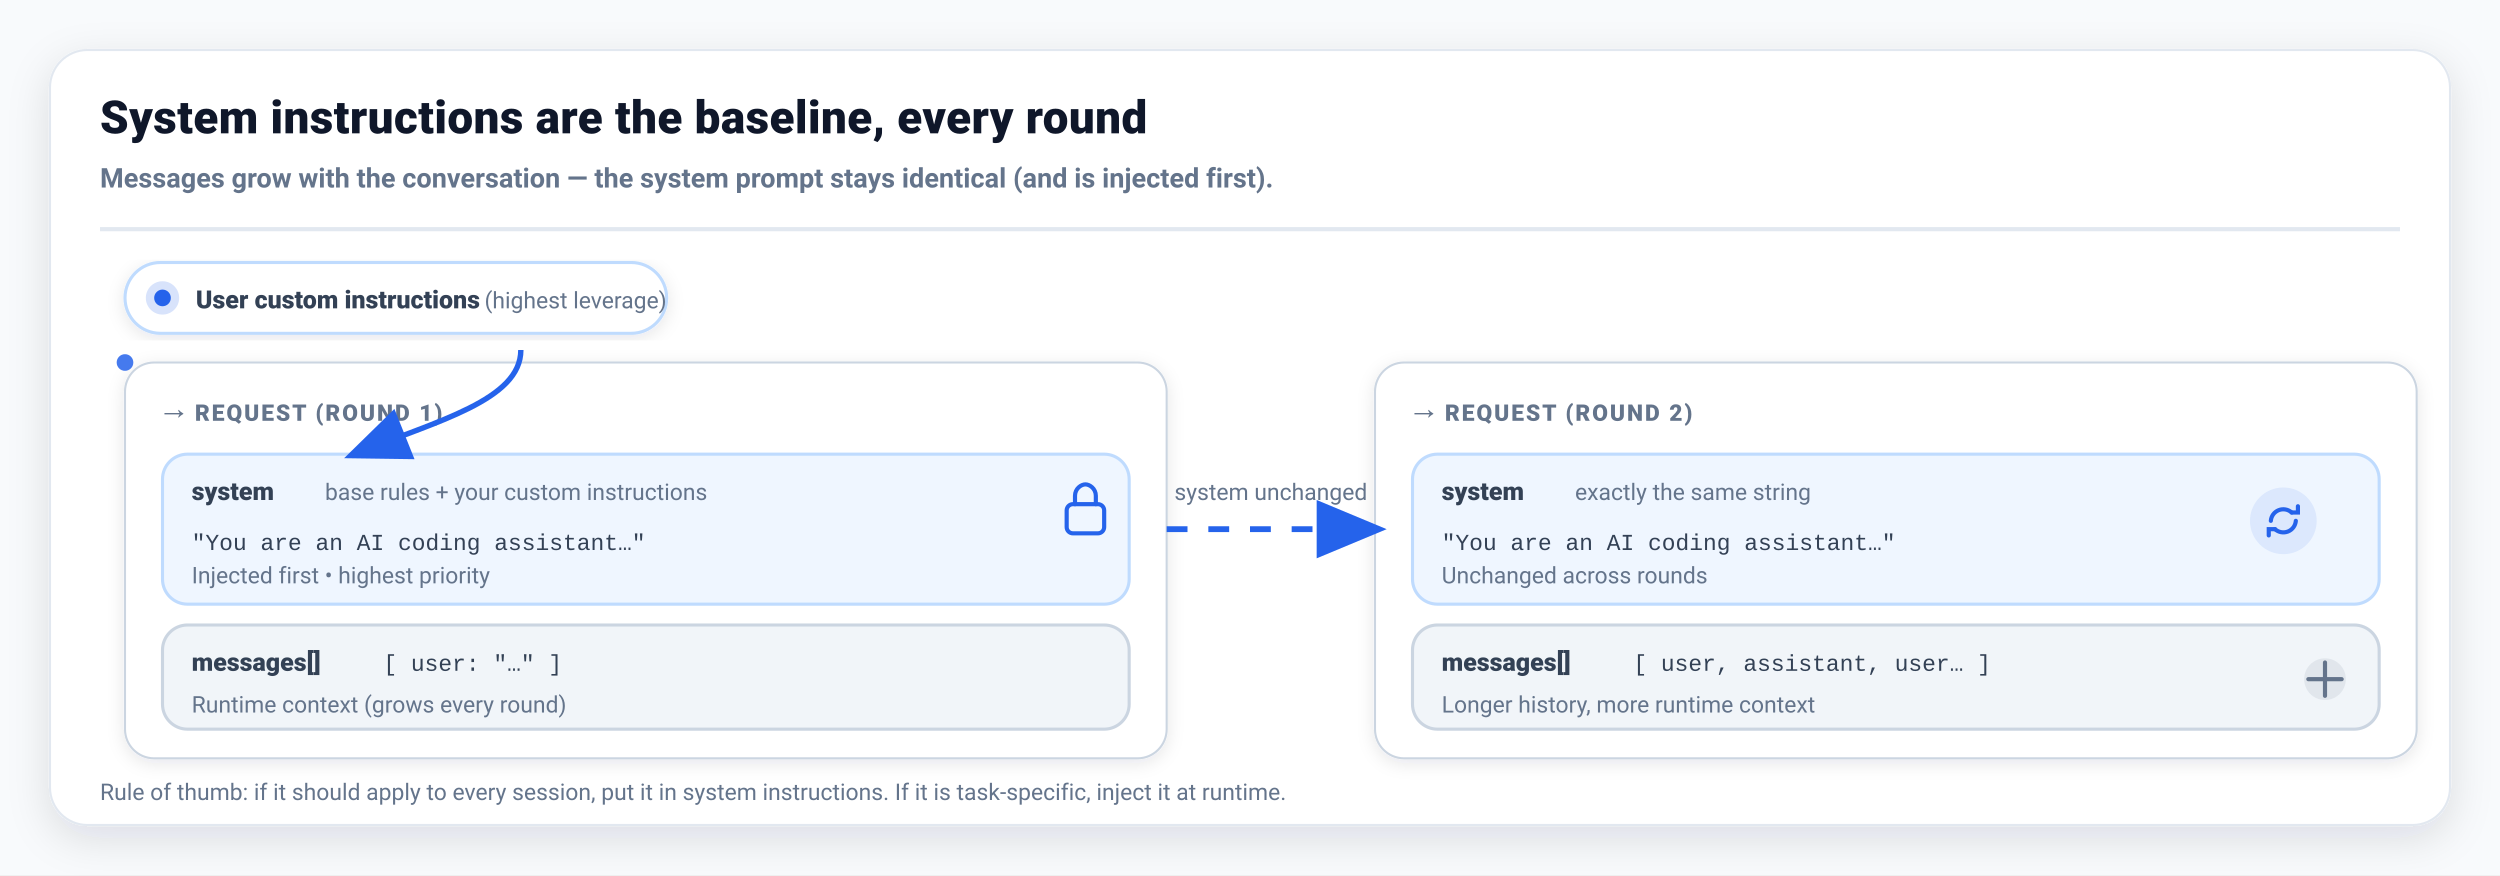
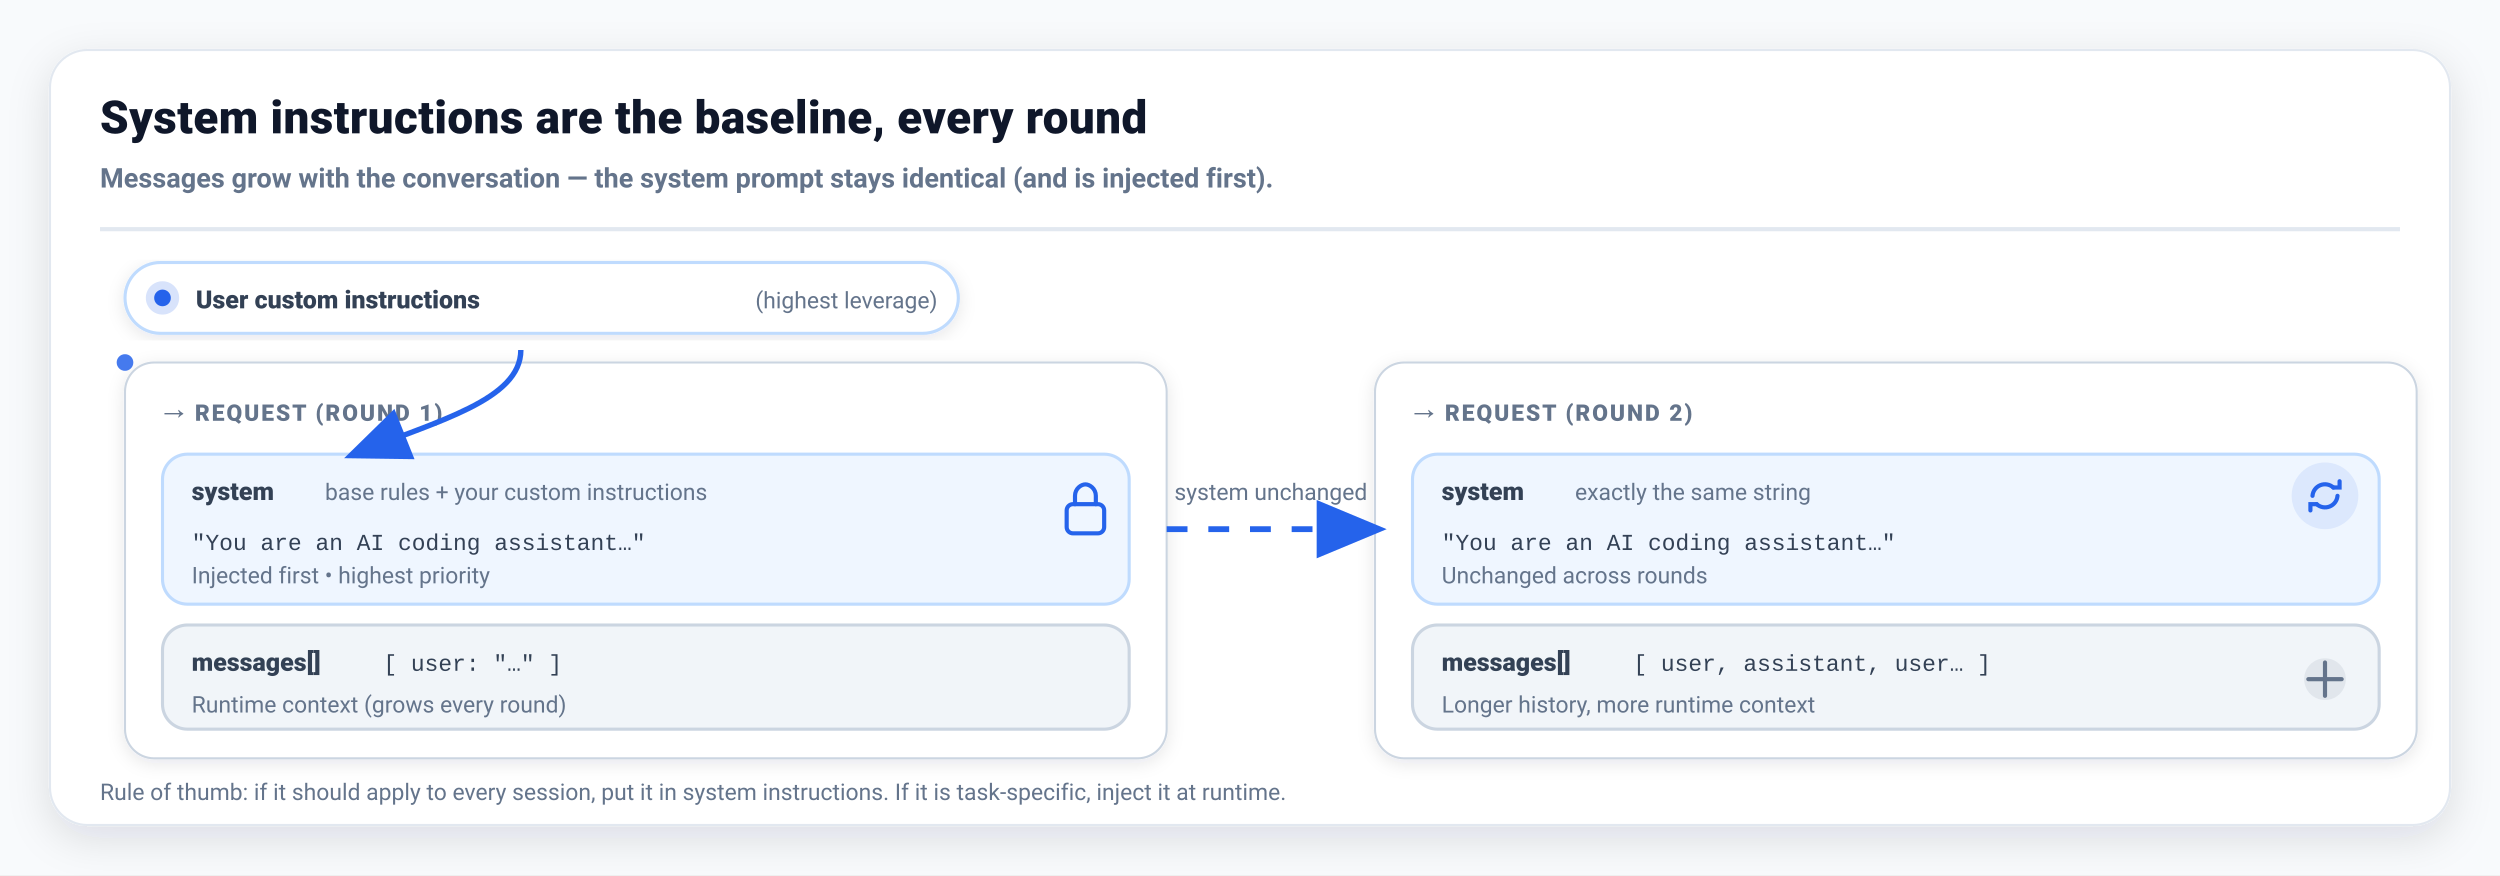
<svg xmlns="http://www.w3.org/2000/svg" viewBox="0 0 1200 420" role="img" aria-labelledby="title desc" font-family="-apple-system, BlinkMacSystemFont, 'Segoe UI', Roboto, Helvetica, Arial, sans-serif">
  <defs>
    <filter id="shadow" x="-10%" y="-10%" width="120%" height="120%">
      <feDropShadow dx="0" dy="6" stdDeviation="10" flood-color="#0f172a" flood-opacity="0.12" />
    </filter>
    <filter id="shadow-sm" x="-10%" y="-10%" width="120%" height="120%">
      <feDropShadow dx="0" dy="2" stdDeviation="4" flood-color="#0f172a" flood-opacity="0.10" />
    </filter>
    <marker id="arrow" markerWidth="12" markerHeight="10" refX="10" refY="5" orient="auto">
      <path d="M0,0 L12,5 L0,10 Z" fill="#64748b" />
    </marker>
    <marker id="arrow-blue" markerWidth="12" markerHeight="10" refX="10" refY="5" orient="auto">
      <path d="M0,0 L12,5 L0,10 Z" fill="#2563eb" />
    </marker>
  </defs>
  <style>
    .bg { fill: #f8fafc; }
    .panel { fill: #ffffff; stroke: #e2e8f0; stroke-width: 1; }

    .title { font-size: 22px; font-weight: 900; fill: #0f172a; letter-spacing: 0.2px; }
    .subtitle { font-size: 13px; font-weight: 600; fill: #64748b; }
    .kicker { font-size: 11px; font-weight: 800; letter-spacing: 0.9px; fill: #64748b; }

    .label { font-size: 12px; font-weight: 800; fill: #334155; }
    .small { font-size: 11px; fill: #64748b; }
    .mono { font-family: ui-monospace, SFMono-Regular, Menlo, Monaco, Consolas, "Liberation Mono", "Courier New", monospace; font-size: 11px; fill: #334155; }

    .card { fill: #ffffff; stroke: #cbd5e1; stroke-width: 1; }
    .block-system { fill: #eff6ff; stroke: #bfdbfe; stroke-width: 1.5; }
    .block-messages { fill: #f1f5f9; stroke: #cbd5e1; stroke-width: 1.5; }
    .pill { fill: #ffffff; stroke: #bfdbfe; stroke-width: 1.5; }

    .arrow { fill: none; stroke: #64748b; stroke-width: 2.4; marker-end: url(#arrow); }
    .arrow-blue-solid { fill: none; stroke: #2563eb; stroke-width: 2.6; marker-end: url(#arrow-blue); }
    .arrow-dash { fill: none; stroke: #2563eb; stroke-width: 2.8; stroke-dasharray: 10 10; marker-end: url(#arrow-blue); animation: dash 1.8s linear infinite; }

    .lock { stroke: #2563eb; stroke-width: 2; fill: none; stroke-linecap: round; stroke-linejoin: round; }
    .accent { fill: #2563eb; }

    @keyframes dash { to { stroke-dashoffset: -40; } }
  </style>
  <rect class="bg" x="0" y="0" width="1200" height="420" />
  <rect class="panel" x="24" y="24" width="1152" height="372" rx="18" filter="url(#shadow)" />
  <text class="title" x="48" y="64">System instructions are the baseline, every round</text>
  <text class="subtitle" x="48" y="90">Messages grow with the conversation — the system prompt stays identical (and is injected first).</text>
  <line x1="48" y1="110" x2="1152" y2="110" stroke="#e2e8f0" stroke-width="2" />
  <g transform="translate(60, 126)">
-     <rect class="pill" x="0" y="0" width="260" height="34" rx="17" fill="#ffffff" filter="url(#shadow-sm)" />
+     <rect class="pill" x="0" y="0" width="400" height="34" rx="17" fill="#ffffff" filter="url(#shadow-sm)" />
    <circle cx="18" cy="17" r="8" fill="#2563eb" opacity="0.18" />
    <circle cx="18" cy="17" r="4" fill="#2563eb" />
    <text x="34" y="22" class="label" fill="#2563eb">User custom instructions</text>
-     <text x="260" y="22" class="small" text-anchor="end">(highest leverage)</text>
+     <text x="390" y="22" class="small" text-anchor="end">(highest leverage)</text>
  </g>
  <g transform="translate(60, 174)">
    <rect class="card" x="0" y="0" width="500" height="190" rx="14" filter="url(#shadow-sm)" />
    <text class="kicker" x="18" y="28">→ REQUEST (ROUND 1)</text>
    <g transform="translate(18, 44)">
      <rect class="block-system" x="0" y="0" width="464" height="72" rx="12" />
      <text class="label" x="14" y="22" fill="#2563eb">system</text>
      <text class="small" x="78" y="22">base rules + your custom instructions</text>
      <text class="mono" x="14" y="46">"You are an AI coding assistant…"</text>
      <text class="small" x="14" y="62">Injected first • highest priority</text>
      <g transform="translate(434, 14)">
        <rect class="lock" x="0" y="10" width="18" height="14" rx="3" />
        <path class="lock" d="M4 10 V6 C4 2.5 7 0.5 9 0.5 C11 0.5 14 2.5 14 6 V10" />
        <animateTransform attributeName="transform" type="scale" values="1;1.12;1" dur="2.4s" repeatCount="indefinite" additive="sum" />
      </g>
    </g>
    <g transform="translate(18, 126)">
      <rect class="block-messages" x="0" y="0" width="464" height="50" rx="12" />
      <text class="label" x="14" y="22">messages[]</text>
      <text class="mono" x="106" y="22">[ user: "…" ]</text>
      <text class="small" x="14" y="42">Runtime context (grows every round)</text>
    </g>
    <rect class="card" x="600" y="0" width="500" height="190" rx="14" filter="url(#shadow-sm)" />
    <text class="kicker" x="618" y="28">→ REQUEST (ROUND 2)</text>
    <g transform="translate(618, 44)">
      <rect class="block-system" x="0" y="0" width="464" height="72" rx="12" />
      <text class="label" x="14" y="22" fill="#2563eb">system</text>
      <text class="small" x="78" y="22">exactly the same string</text>
      <text class="mono" x="14" y="46">"You are an AI coding assistant…"</text>
      <text class="small" x="14" y="62">Unchanged across rounds</text>
-       <g transform="translate(400, 14)">
+       <g transform="translate(420, 2)">
        <circle cx="18" cy="18" r="16" fill="#2563eb" opacity="0.10" />
        <path d="M12 18 a6 6 0 0 1 10 -4" stroke="#2563eb" stroke-width="2" fill="none" stroke-linecap="round" />
        <path d="M22 14 l3 0 l0 -3" stroke="#2563eb" stroke-width="2" fill="none" stroke-linecap="round" />
        <path d="M24 18 a6 6 0 0 1 -10 4" stroke="#2563eb" stroke-width="2" fill="none" stroke-linecap="round" />
        <path d="M14 22 l-3 0 l0 3" stroke="#2563eb" stroke-width="2" fill="none" stroke-linecap="round" />
        <animateTransform attributeName="transform" type="rotate" values="0 18 18;360 18 18" dur="6s" repeatCount="indefinite" />
      </g>
    </g>
    <g transform="translate(618, 126)">
      <rect class="block-messages" x="0" y="0" width="464" height="50" rx="12" />
      <text class="label" x="14" y="22">messages[]</text>
      <text class="mono" x="106" y="22">[ user, assistant, user… ]</text>
      <text class="small" x="14" y="42">Longer history, more runtime context</text>
      <g transform="translate(424, 12)">
        <circle cx="14" cy="14" r="10" fill="#64748b" opacity="0.12" />
        <path d="M14 6 V22" stroke="#64748b" stroke-width="2" stroke-linecap="round" />
        <path d="M6 14 H22" stroke="#64748b" stroke-width="2" stroke-linecap="round" />
        <animate attributeName="opacity" values="1;0.55;1" dur="1.8s" repeatCount="indefinite" />
      </g>
    </g>
    <path class="arrow-dash" d="M 500 80 L 600 80" />
    <text x="550" y="66" text-anchor="middle" class="small" fill="#2563eb">system unchanged</text>
    <path class="arrow-blue-solid" d="M 190 -6 C 190 18 150 28 110 44" />
    <circle r="4" class="accent" opacity="0.85">
      <animateMotion path="M 190 -6 C 190 18 150 28 110 44" dur="1.6s" repeatCount="indefinite" />
    </circle>
  </g>
  <text class="small" x="48" y="384">Rule of thumb: if it should apply to every session, put it in system instructions. If it is task-specific, inject it at runtime.</text>
</svg>
